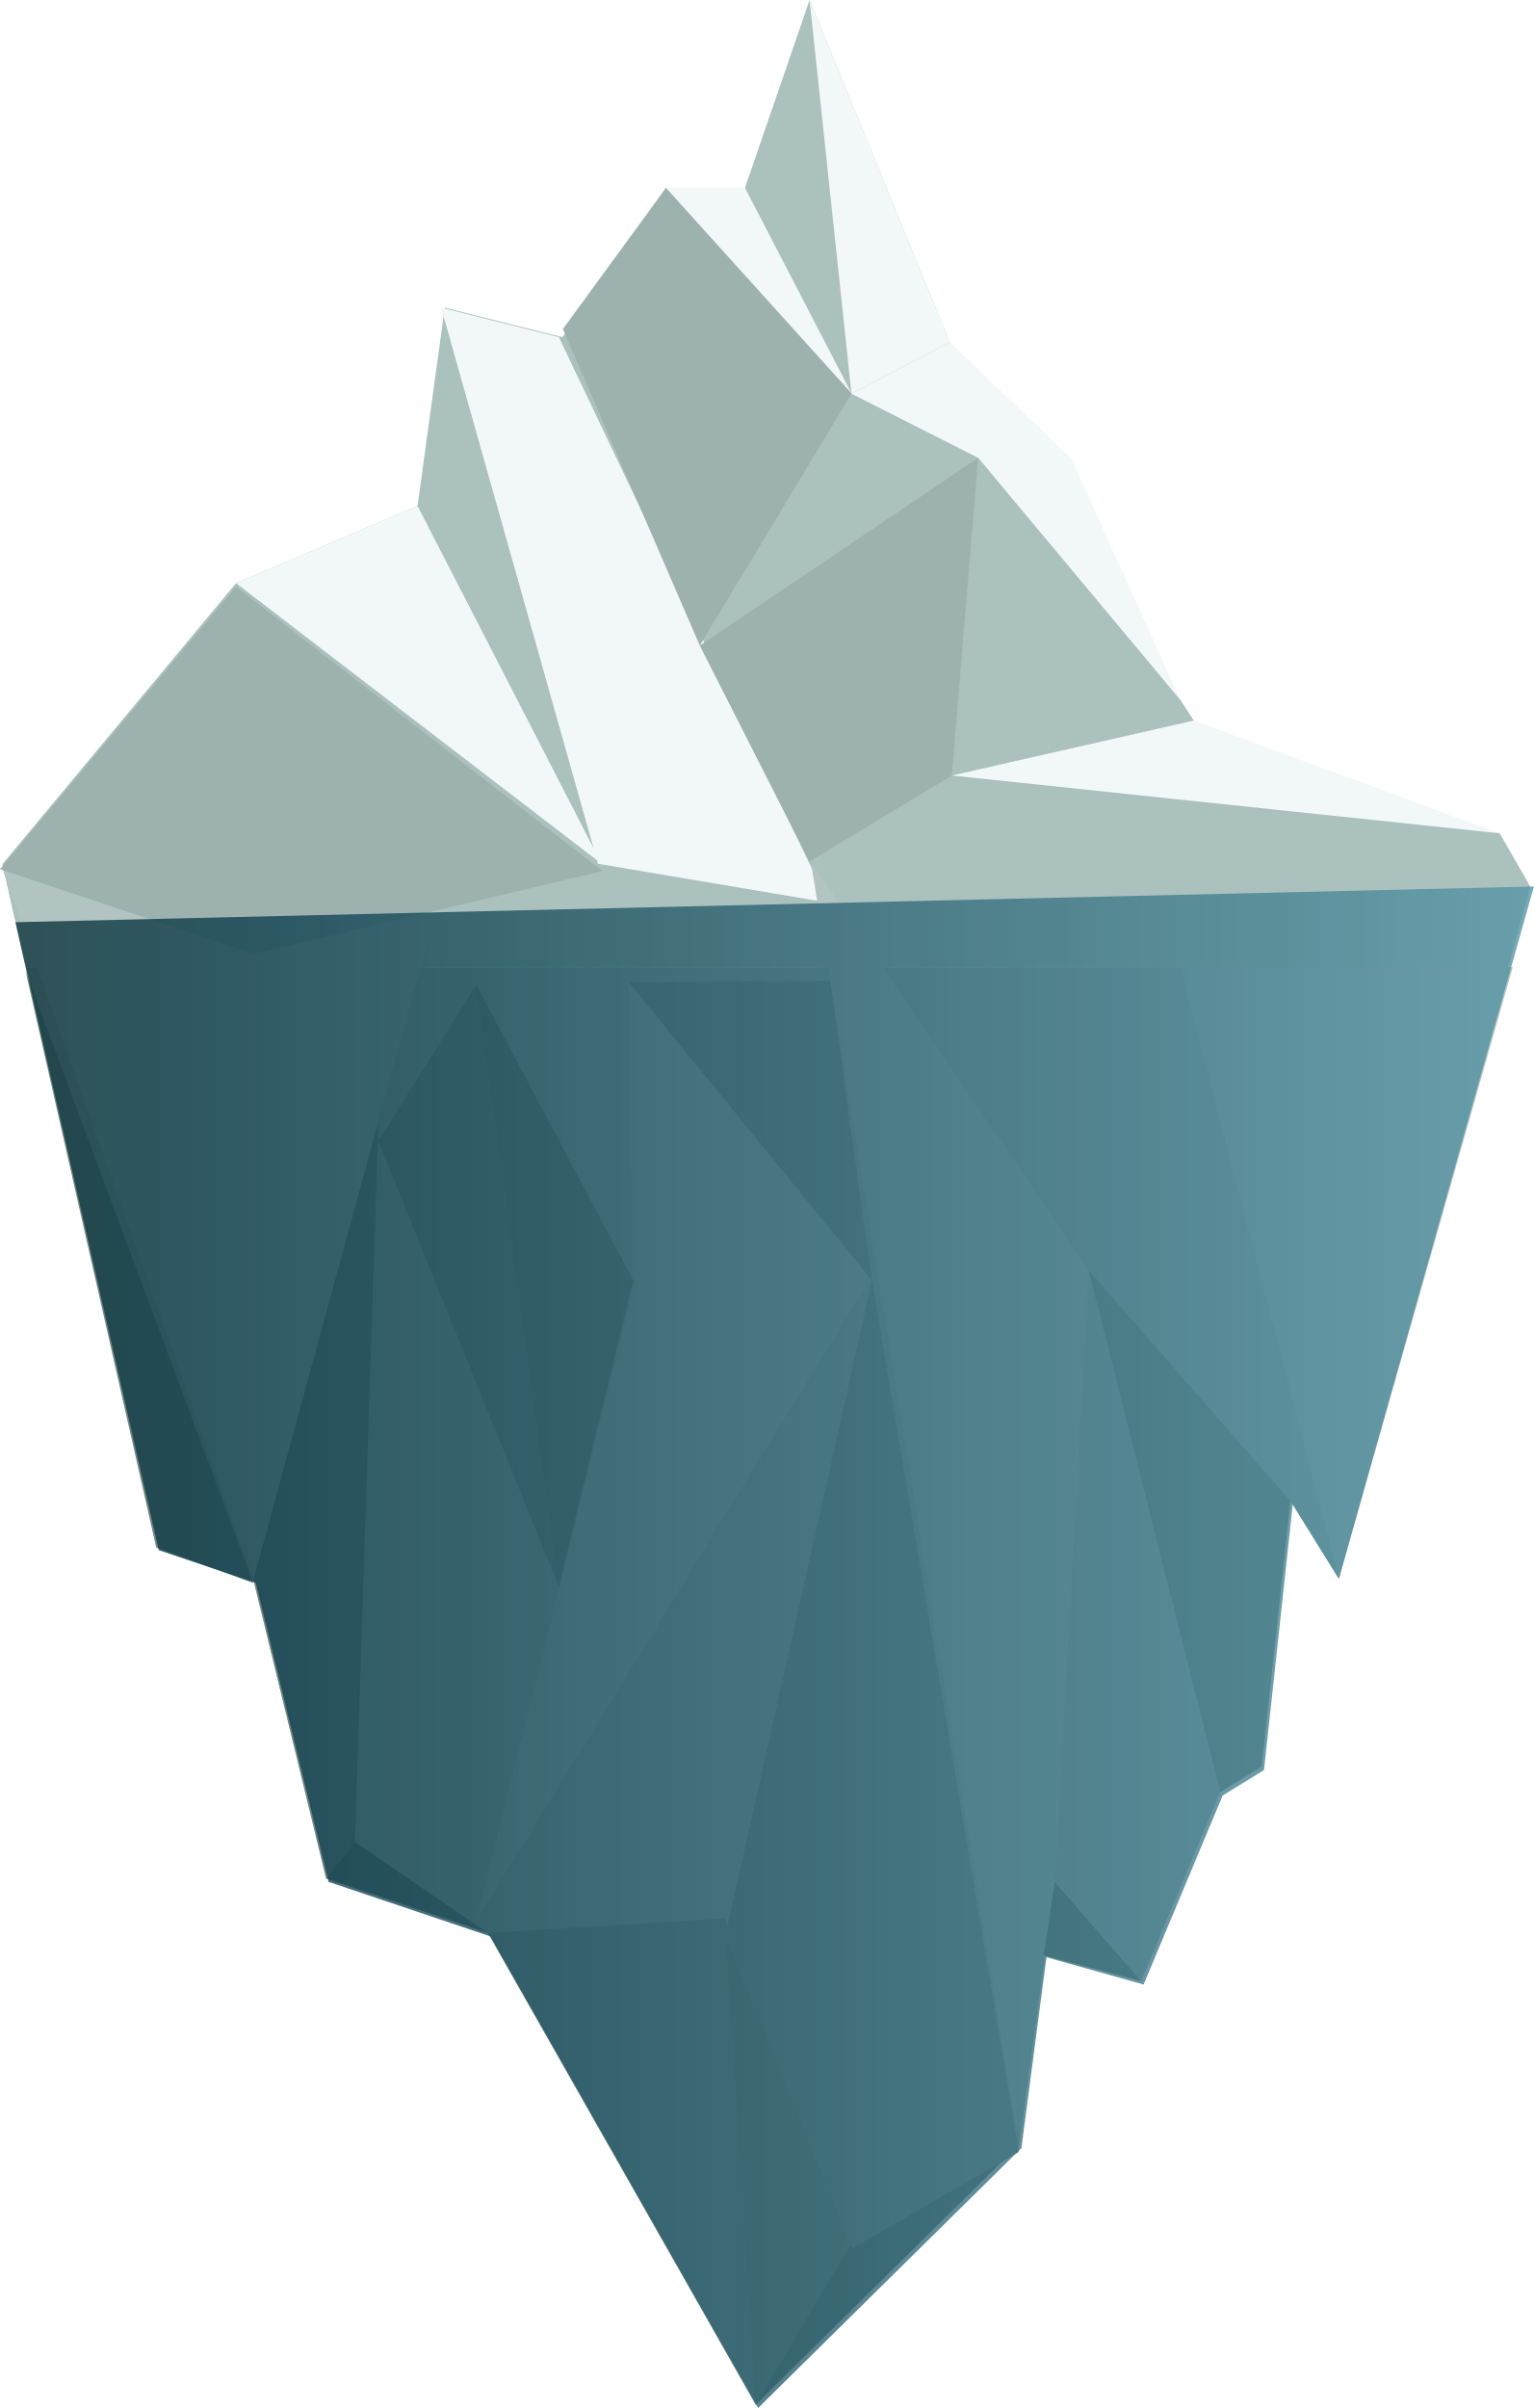
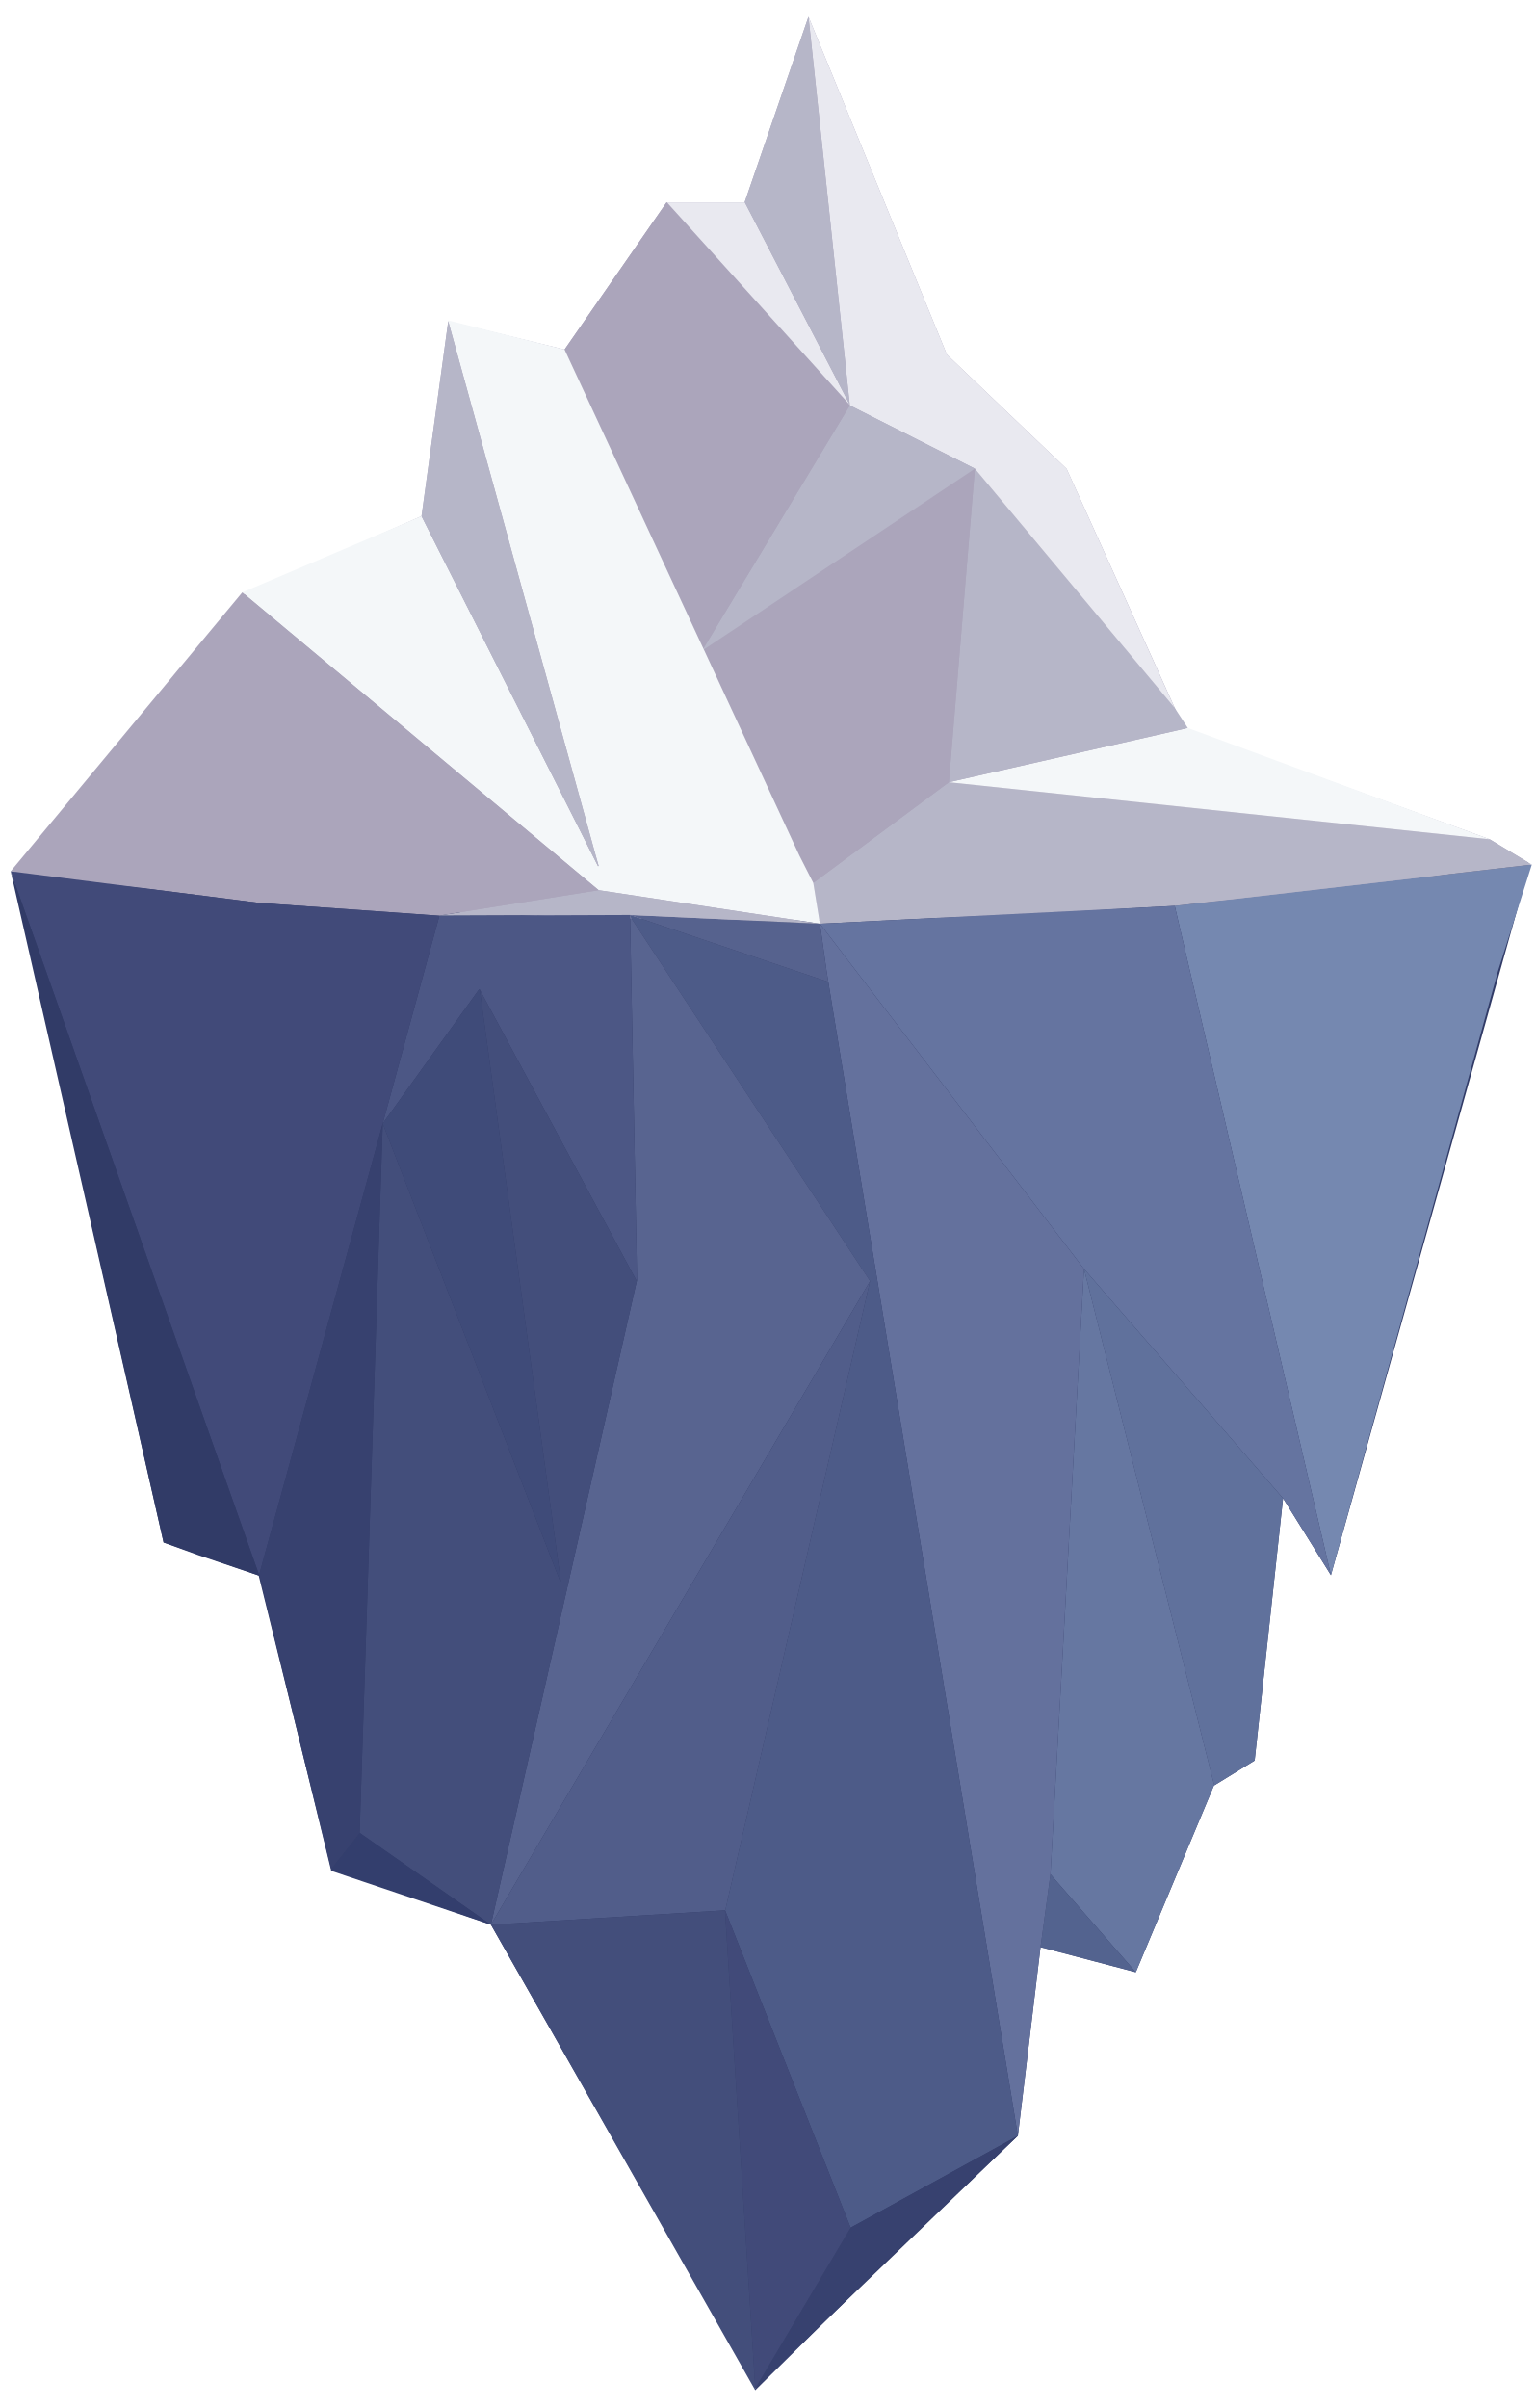
- <svg xmlns="http://www.w3.org/2000/svg" version="1.1" id="Layer_1" x="0px" y="0px" width="2102.148px" height="3299.229px" viewBox="1025.724 560.89 2102.148 3299.229" enable-background="new 1025.724 560.89 2102.148 3299.229" xml:space="preserve">
-   <g>
-     <g>
-       <path fill="#93B2AF" d="M1426.756,1484.402" />
-       <g>
-         <g id="XMLID_37_">
-           <g>
-             <polygon fill="#A1B5B3" points="2698.002,3016.197 2589.631,3275.174 2471.137,3139.199 2422.148,3499.289 2241.735,3677.323        2061.321,3855.383 1694.337,3209.185 1472.669,3134.48 1372.918,2724.848 1239.917,2680.025 1060.969,1886.857        3092.275,1886.085 2860.534,2724.088 2794.071,2617.335 2754.65,2981.335      " />
-             <polygon fill="#AAC1BE" points="1597.949,1254.068 1635.226,982.429 1796.551,1022.819 1938.172,818.626 2046.544,818.626        2135.211,560.894 2327.323,1029.742 2557.711,1389.347 2678.471,1573.47 3080.996,1702.635 3122.866,1775.484        3092.275,1886.085 1060.969,1886.857 1028.963,1744.968 1349.163,1359.9      " />
-           </g>
-         </g>
-         <polygon fill="#F2F8F8" points="3081.005,1702.626 2330.2,1623.434 2661.86,1548.121    " />
-         <polygon fill="#F2F8F8" points="2046.553,818.004 2192.626,1099.716 1938.182,818.004    " />
-         <polygon fill="#F2F8F8" points="2135.22,560.886 2192.626,1100.354 2327.333,1029.729    " />
-         <path fill="#93B2AF" d="M1635.235,982.416" />
-         <polygon fill="#F2F8F8" points="1630.309,982.416 1845.23,1744.349 2160.52,1797.592 1791.634,1022.811    " />
-         <polygon fill="#F2F8F8" points="1597.944,1254.061 1850.157,1744.349 1349.172,1359.895    " />
-         <polygon fill="#7C9390" points="2019.458,3189.255 1694.346,3209.177 2061.329,3855.374 2194.331,3631.26    " />
-         <polygon fill="#728783" points="1372.926,2724.839 1544.245,2096.854 1512.084,3084.669 1472.677,3134.473    " />
-         <polygon fill="#728783" points="2517.73,2301.512 2794.073,2617.332 2754.659,2981.326 2698.011,3016.189    " />
-         <polygon fill="#F2F8F8" points="2366.261,1188.156 2192.626,1100.354 2327.333,1029.729 2493.575,1188.404 2643.589,1520.262         " />
-         <polygon fill="#9DB2AF" points="1938.182,818.618 2192.626,1100.354 1984.737,1445.395 1797.202,1011.605    " />
-         <polygon fill="#9DB2AF" points="2134.882,1741.224 2330.2,1623.434 2366.261,1188.156 1984.737,1445.395    " />
-         <polygon fill="#B1C4C2" points="2517.73,2301.512 2471.153,3139.185 2422.157,3499.279 2136.882,1741.224    " />
-         <polygon fill="#586D69" points="2589.64,3275.167 2456.157,3240.046 2471.153,3139.185    " />
-         <polygon fill="#728783" points="2019.458,3204.197 2061.329,3855.374 2194.331,3631.26    " />
-         <polygon fill="#586D69" points="2061.329,3855.374 2194.331,3631.26 2422.157,3499.279    " />
-         <polygon fill="#586D69" points="1512.084,3084.669 1694.346,3209.177 1472.677,3134.473    " />
-         <polygon fill="#B1C4C2" points="1029.419,1751.82 1372.926,2724.839 1622.919,1808.459 1845.23,1754.31    " />
-       </g>
-       <polygon fill="#9DB2AF" points="1851.388,1754.31 1349.172,1364.875 1025.724,1751.82 1373.801,1867.945   " />
-       <polygon fill="#7C9390" points="2019.458,3214.157 2220.809,2315.207 2422.157,3509.241 2194.331,3641.221   " />
-       <polygon fill="#B1C4C2" points="2218.162,2312.445 2220.809,2307.936 2214.581,2307.871 1887.552,1907.168 1893.399,2316.004     1896.792,2316.004 1678.338,3192.543 2216.225,2316.004 2220.809,2316.004   " />
-       <polygon fill="#7C9390" points="1544.245,2124.428 1791.321,2734.799 1893.399,2315.207 1678.338,1910.285   " />
-       <polygon fill="#728783" points="1060.705,1891.257 1372.926,2729.818 1239.92,2681.27   " />
-       <polygon fill="#7C9390" points="1887.552,1906.721 2163.384,1904.541 2220.809,2315.207   " />
-       <polygon fill="#728783" points="1678.338,1910.285 1791.321,2734.799 1893.399,2315.207   " />
-       <polygon fill="#B1C4C2" points="2643.589,1886.004 2860.532,2724.01 3098.854,1886.004   " />
-     </g>
-     <linearGradient id="SVGID_1_" gradientUnits="userSpaceOnUse" x1="1102.897" y1="1278.202" x2="3183.872" y2="1278.202" gradientTransform="matrix(1 0 0 -1 -56 4096)">
-       <stop offset="0.011" style="stop-color:#0F363D" />
-       <stop offset="0.14" style="stop-color:#0F3E4D" />
-       <stop offset="0.991" style="stop-color:#5695A4" />
-     </linearGradient>
-     <polyline opacity="0.8" fill="url(#SVGID_1_)" enable-background="new    " points="3127.872,1775.474 2860.532,2724.08    2797.398,2622.074 2757.979,2986.075 2701.331,3020.938 2592.96,3279.914 2459.854,3242.536 2425.479,3504.027 2245.063,3682.064    2064.649,3860.123 1697.666,3213.925 1475.998,3139.22 1515.405,3089.417 1475.998,3139.22 1376.247,2729.589 1243.246,2684.766    1046.896,1824.424  " />
+ <svg xmlns="http://www.w3.org/2000/svg" version="1.1" x="0px" y="0px" width="775.054px" height="1215px" viewBox="0 0 775.054 1215" enable-background="new 0 0 775.054 1215" xml:space="preserve">
+   <g id="Layer_2">
+     <path fill="#ABA5BB" d="M72.387,448c210,27,412,25,621-2c26.544-3.123,51.873-7.454,77.406-11.111l-18.99-11.414l-154.346-56.159   l-59.173-130.764l-60.438-57.679L408.012,8.441l-32.229,93.689l-39.424,0.04l-51.455,74.187l-58.701-14.253l-13.438,98.316   l-89.377,39.471l-1,2.704L6.493,441.361l0.04,0.302c7.294,1.946,14.574,2.878,21.868,4.337C43.401,450,57.387,446,72.387,448z" />
+     <path fill="#313B67" d="M693.387,446c-209,27-431.452,21.277-621,2c-15.055-1.531-58.588-4.391-65.882-6.337L82.56,778.292   l47.991,16.66l36.621,148.085l80.582,28.096l133.402,233.964l132.546-127.442l11.425-95.183l48.083,12.65l39.387-94.14   l20.593-12.672l14.33-132.32l24.163,38.806l100.373-358.549l-1.261-1.358C745.26,438.546,719.931,442.877,693.387,446z" />
+   </g>
+   <g id="Layer_1">
+     <polygon fill="#7588B0" points="773.056,436.247 755.93,490.142 755.923,490.171 671.995,793.674 671.678,794.769 592.842,457.087     " />
+     <polygon fill="#B6B6C8" points="773.056,436.247 592.842,457.087 413.796,466.088 410.438,445.509 478.895,394.693    751.804,423.477 751.823,423.483  " />
+     <polygon fill="#F4F7F9" points="751.827,423.48 751.804,423.477 478.895,394.693 599.458,367.317 599.462,367.313  " />
+     <polygon fill="#6574A0" points="671.995,793.674 671.682,794.797 647.519,755.992 547.065,640.245 413.796,466.088    592.842,457.087 671.678,794.769  " />
+     <polygon fill="#60719C" points="547.065,640.245 647.519,755.992 633.189,888.312 613.018,900.723 612.6,900.042  " />
+     <polygon fill="#6677A1" points="613.018,900.723 612.596,900.984 573.209,995.12 573.209,995.124 573.198,995.12 530.132,945.7    530.136,945.692 547.065,640.245 612.6,900.042  " />
+     <polygon fill="#B6B6C8" points="592.792,357.156 599.458,367.317 478.895,394.693 492.003,236.462  " />
+     <polygon fill="#E9E9F0" points="538.286,236.553 592.817,357.186 592.792,357.156 492.003,236.462 428.886,204.545 428.857,204.28    428.886,204.313 428.853,204.25 408.02,8.454 477.848,178.874 477.855,178.87  " />
+     <polygon fill="#53638F" points="530.132,945.7 573.198,995.12 525.134,982.474 525.126,982.474 530.075,946.114  " />
+     <polygon fill="#64719D" points="418.021,495.42 417.188,490.298 413.796,466.088 547.065,640.245 530.136,945.692 530.132,945.7    530.075,946.114 525.126,982.474 513.702,1077.652 419.206,502.741 418.104,495.939  " />
+     <polygon fill="#4D5B88" points="419.206,502.741 513.702,1077.652 429.282,1124.005 365.983,964.014 439.064,646.45    439.133,646.45 439.079,646.385 317.984,462.405 318.206,461.744 418.021,495.42 418.104,495.939  " />
+     <polygon fill="#37416F" points="513.702,1077.652 446.738,1141.315 381.778,1205.425 381.156,1206.039 381.153,1206.039    380.749,1205.331 381.156,1205.098 428.399,1125.491 429.282,1124.005  " />
+     <polygon fill="#ABA5BB" points="492.003,236.462 478.895,394.693 410.438,445.509 403.393,431.623 355.543,328.468 355.19,327.733     " />
+     <polygon fill="#B6B6C8" points="492.003,236.462 355.19,327.733 354.958,327.243 428.886,204.545  " />
+     <polygon fill="#586490" points="317.984,462.405 439.079,646.385 439.064,646.45 247.753,971.132 321.343,646.45 321.521,646.45     " />
+     <polygon fill="#515D8A" points="439.064,646.45 365.983,964.014 365.936,963.895 247.757,971.136 247.753,971.132  " />
+     <polygon fill="#414A79" points="365.983,964.014 429.282,1124.005 428.399,1125.491 381.156,1205.098 365.903,964.363  " />
+     <polygon fill="#ABA5BB" points="428.857,204.28 428.886,204.545 354.958,327.243 284.904,176.358 286.137,174.584 336.36,102.172    336.389,102.132 336.396,102.132 336.596,102.132  " />
+     <polygon fill="#E9E9F0" points="428.853,204.25 428.857,204.28 336.596,102.132 375.784,102.132 375.831,101.99  " />
+     <polygon fill="#B6B6C8" points="408.02,8.454 428.853,204.25 375.831,101.99 408.013,8.443  " />
+     <polygon fill="#56628E" points="417.188,490.298 418.021,495.42 318.206,461.744 317.984,461.667 413.796,466.088  " />
+     <polygon fill="#F4F7F9" points="355.19,327.733 355.543,328.468 403.393,431.623 410.438,445.509 413.796,466.088 302.106,449.151    122.278,298.892 212.71,260.421 301.793,437.047 302.106,436.89 300.427,430.936 226.204,162.104 226.262,161.676 284.904,176.358    354.958,327.243  " />
+     <polygon fill="#B6B6C8" points="413.796,466.088 317.984,461.667 221.765,462.034 221.787,461.951 302.106,449.151  " />
+     <polygon fill="#434E7B" points="365.903,964.363 381.156,1205.098 380.749,1205.331 247.75,971.139 247.753,971.132    247.757,971.136 365.936,963.895 365.983,964.014  " />
+     <polygon fill="#4C5785" points="241.839,499.099 193.153,566.912 214.033,490.374 221.765,462.034 317.984,461.667    318.206,461.744 317.984,462.405 321.521,646.45 321.343,646.45 242.108,499.291  " />
+     <polygon fill="#434E7B" points="282.687,797.876 283.003,797.753 242.108,499.291 321.343,646.45 247.753,971.132 247.75,971.132    181.502,924.787 193.153,566.912  " />
+     <polygon fill="#B6B6C8" points="300.427,430.936 302.106,436.89 301.793,437.047 212.71,260.421 226.204,162.104  " />
+     <polygon fill="#ABA5BB" points="302.106,449.151 221.787,461.951 221.765,462.034 131.032,455.593 5.386,439.624 122.274,298.892    122.278,298.892  " />
+     <polygon fill="#3F4B79" points="242.108,499.291 283.003,797.753 282.687,797.876 193.153,566.912 241.839,499.099  " />
+     <polygon fill="#586490" points="247.753,971.132 247.75,971.139 247.75,971.132  " />
+     <polygon fill="#333E6D" points="247.75,971.132 247.75,971.139 167.169,943.98 166.951,943.09 167.172,943.035 181.499,924.937    181.502,924.787  " />
+     <polygon fill="#414A79" points="221.765,462.034 214.033,490.374 193.153,566.912 130.912,794.132 131.032,794.626 130.912,795.07    23.369,490.447 5.386,439.624 131.032,455.593  " />
+     <polygon fill="#37416F" points="181.502,924.787 181.499,924.937 167.172,943.035 166.951,943.09 130.908,795.073 130.912,795.07    131.032,794.626 130.912,794.132 193.153,566.912  " />
+     <polygon fill="#313B67" points="23.369,490.447 130.912,795.07 130.908,795.073 130.552,794.953 99.94,784.637 82.561,778.294    5.386,439.624  " />
  </g>
</svg>
